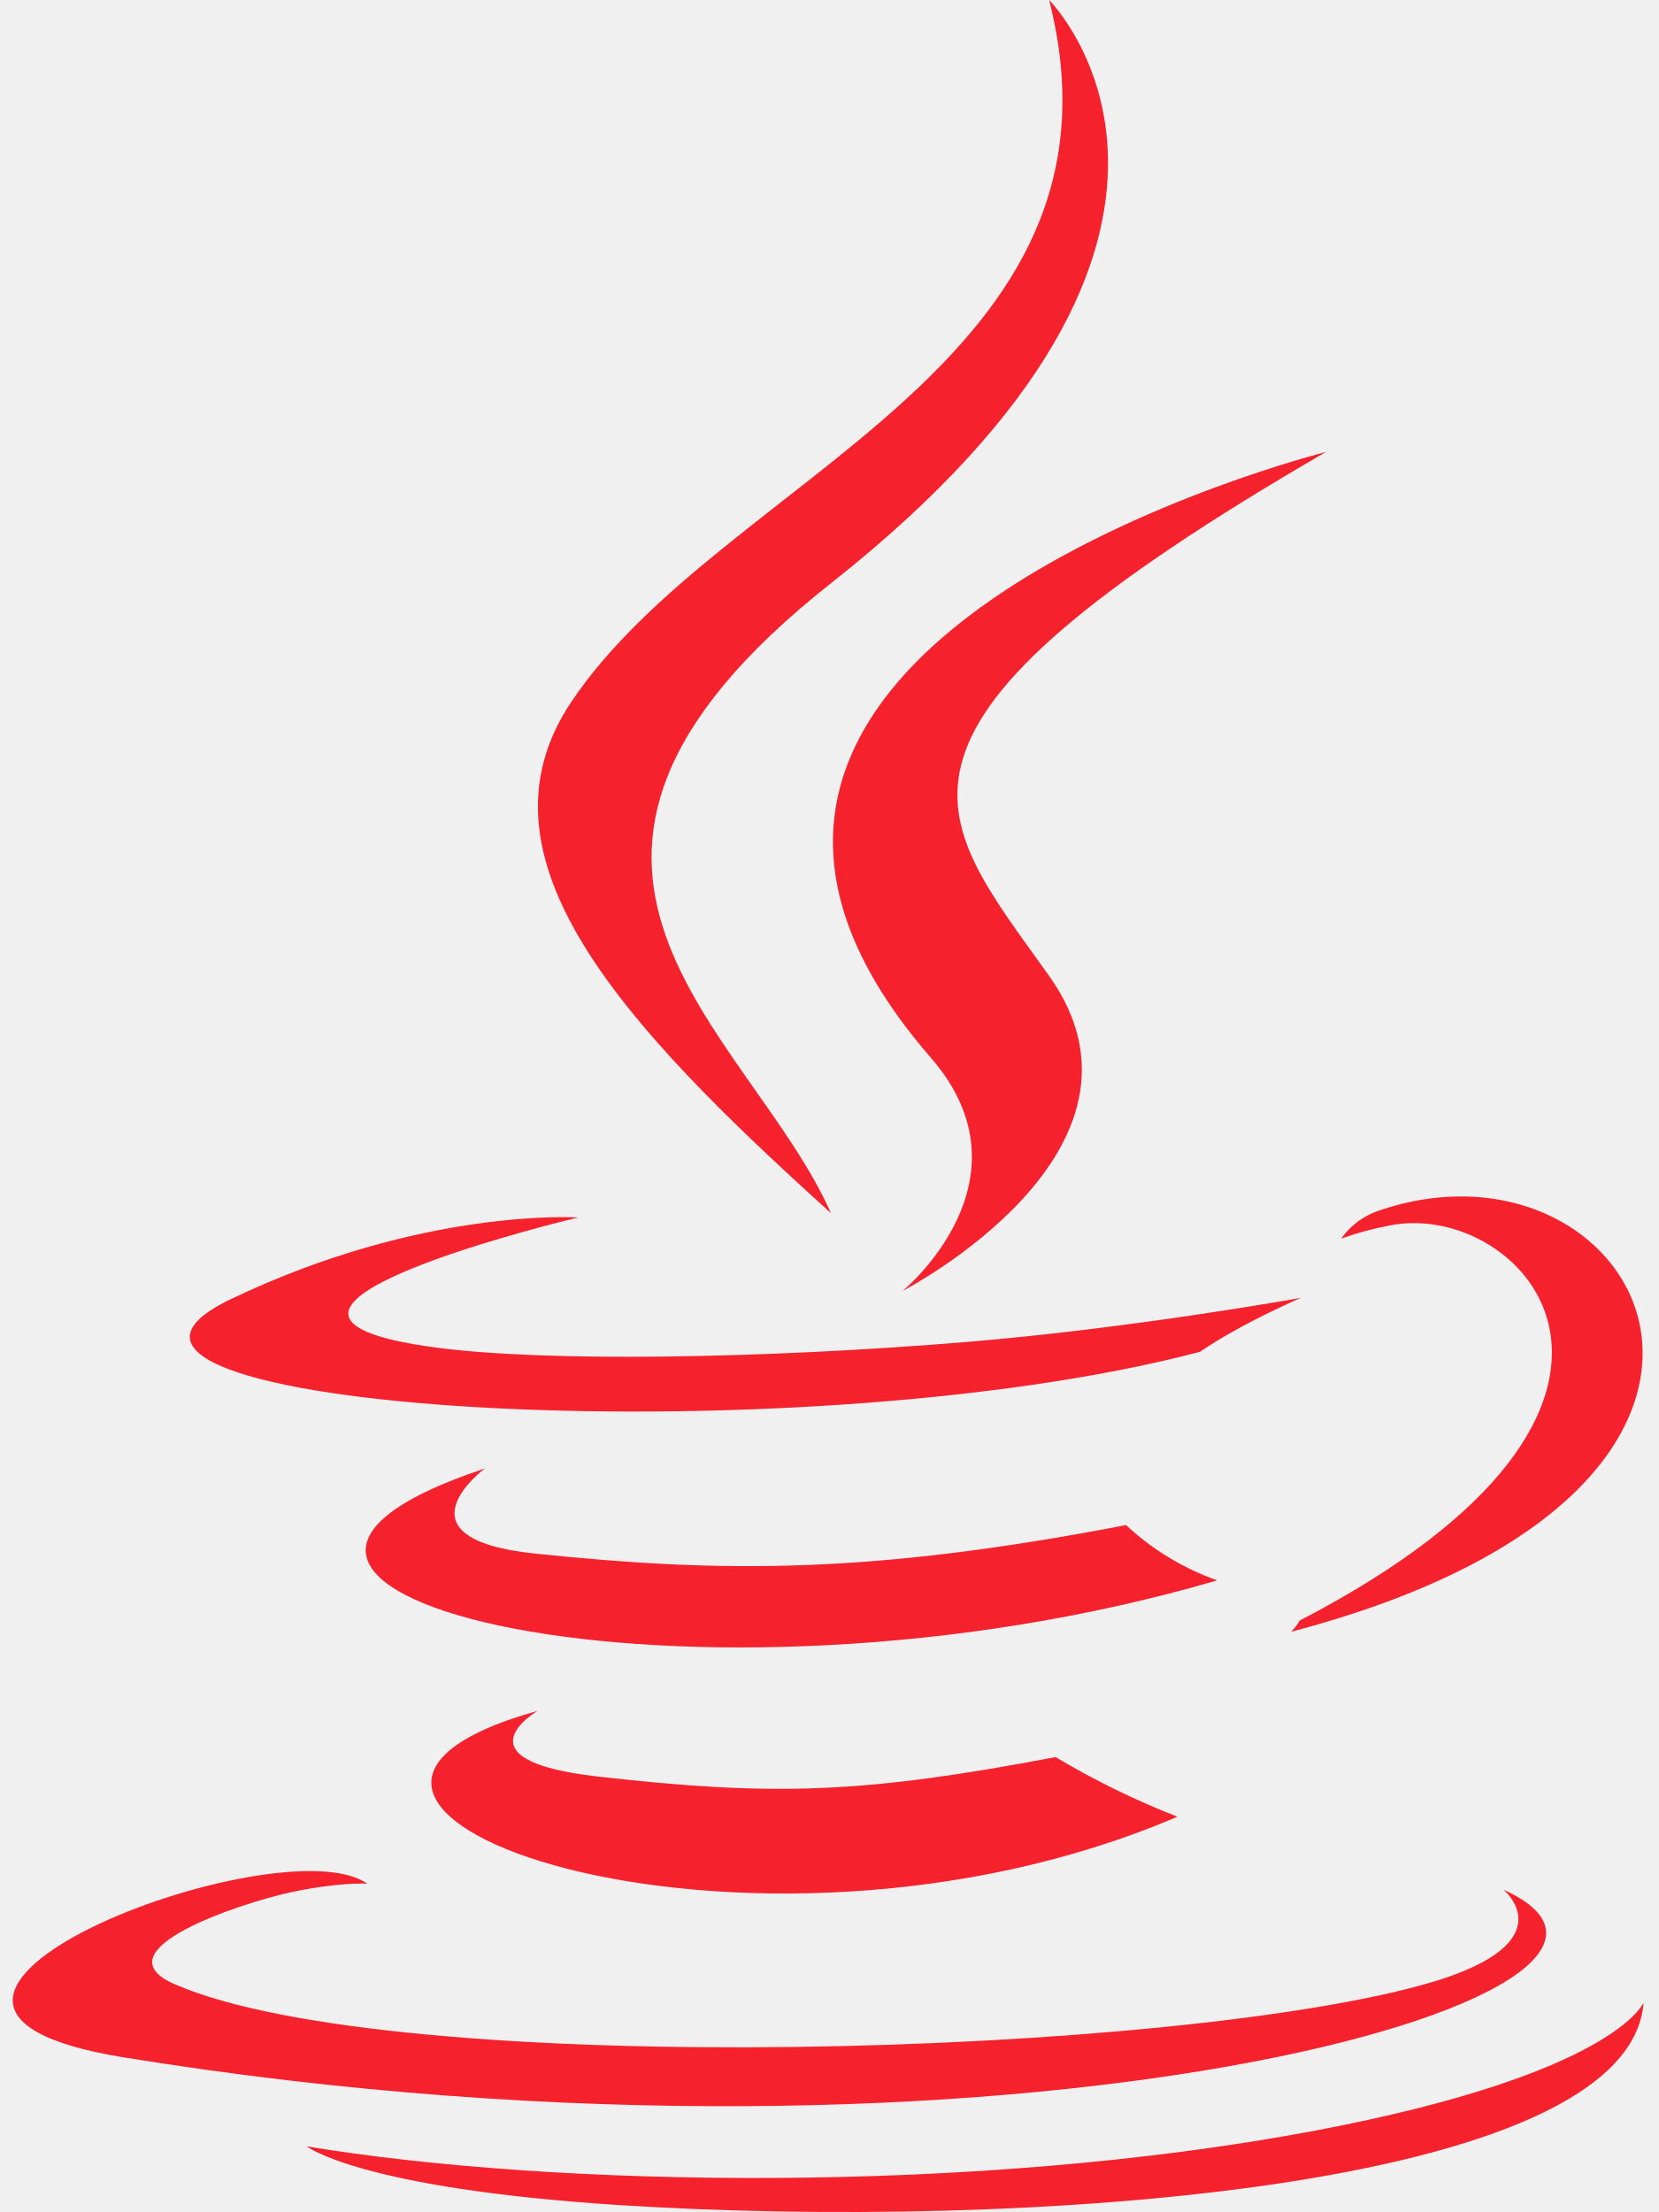
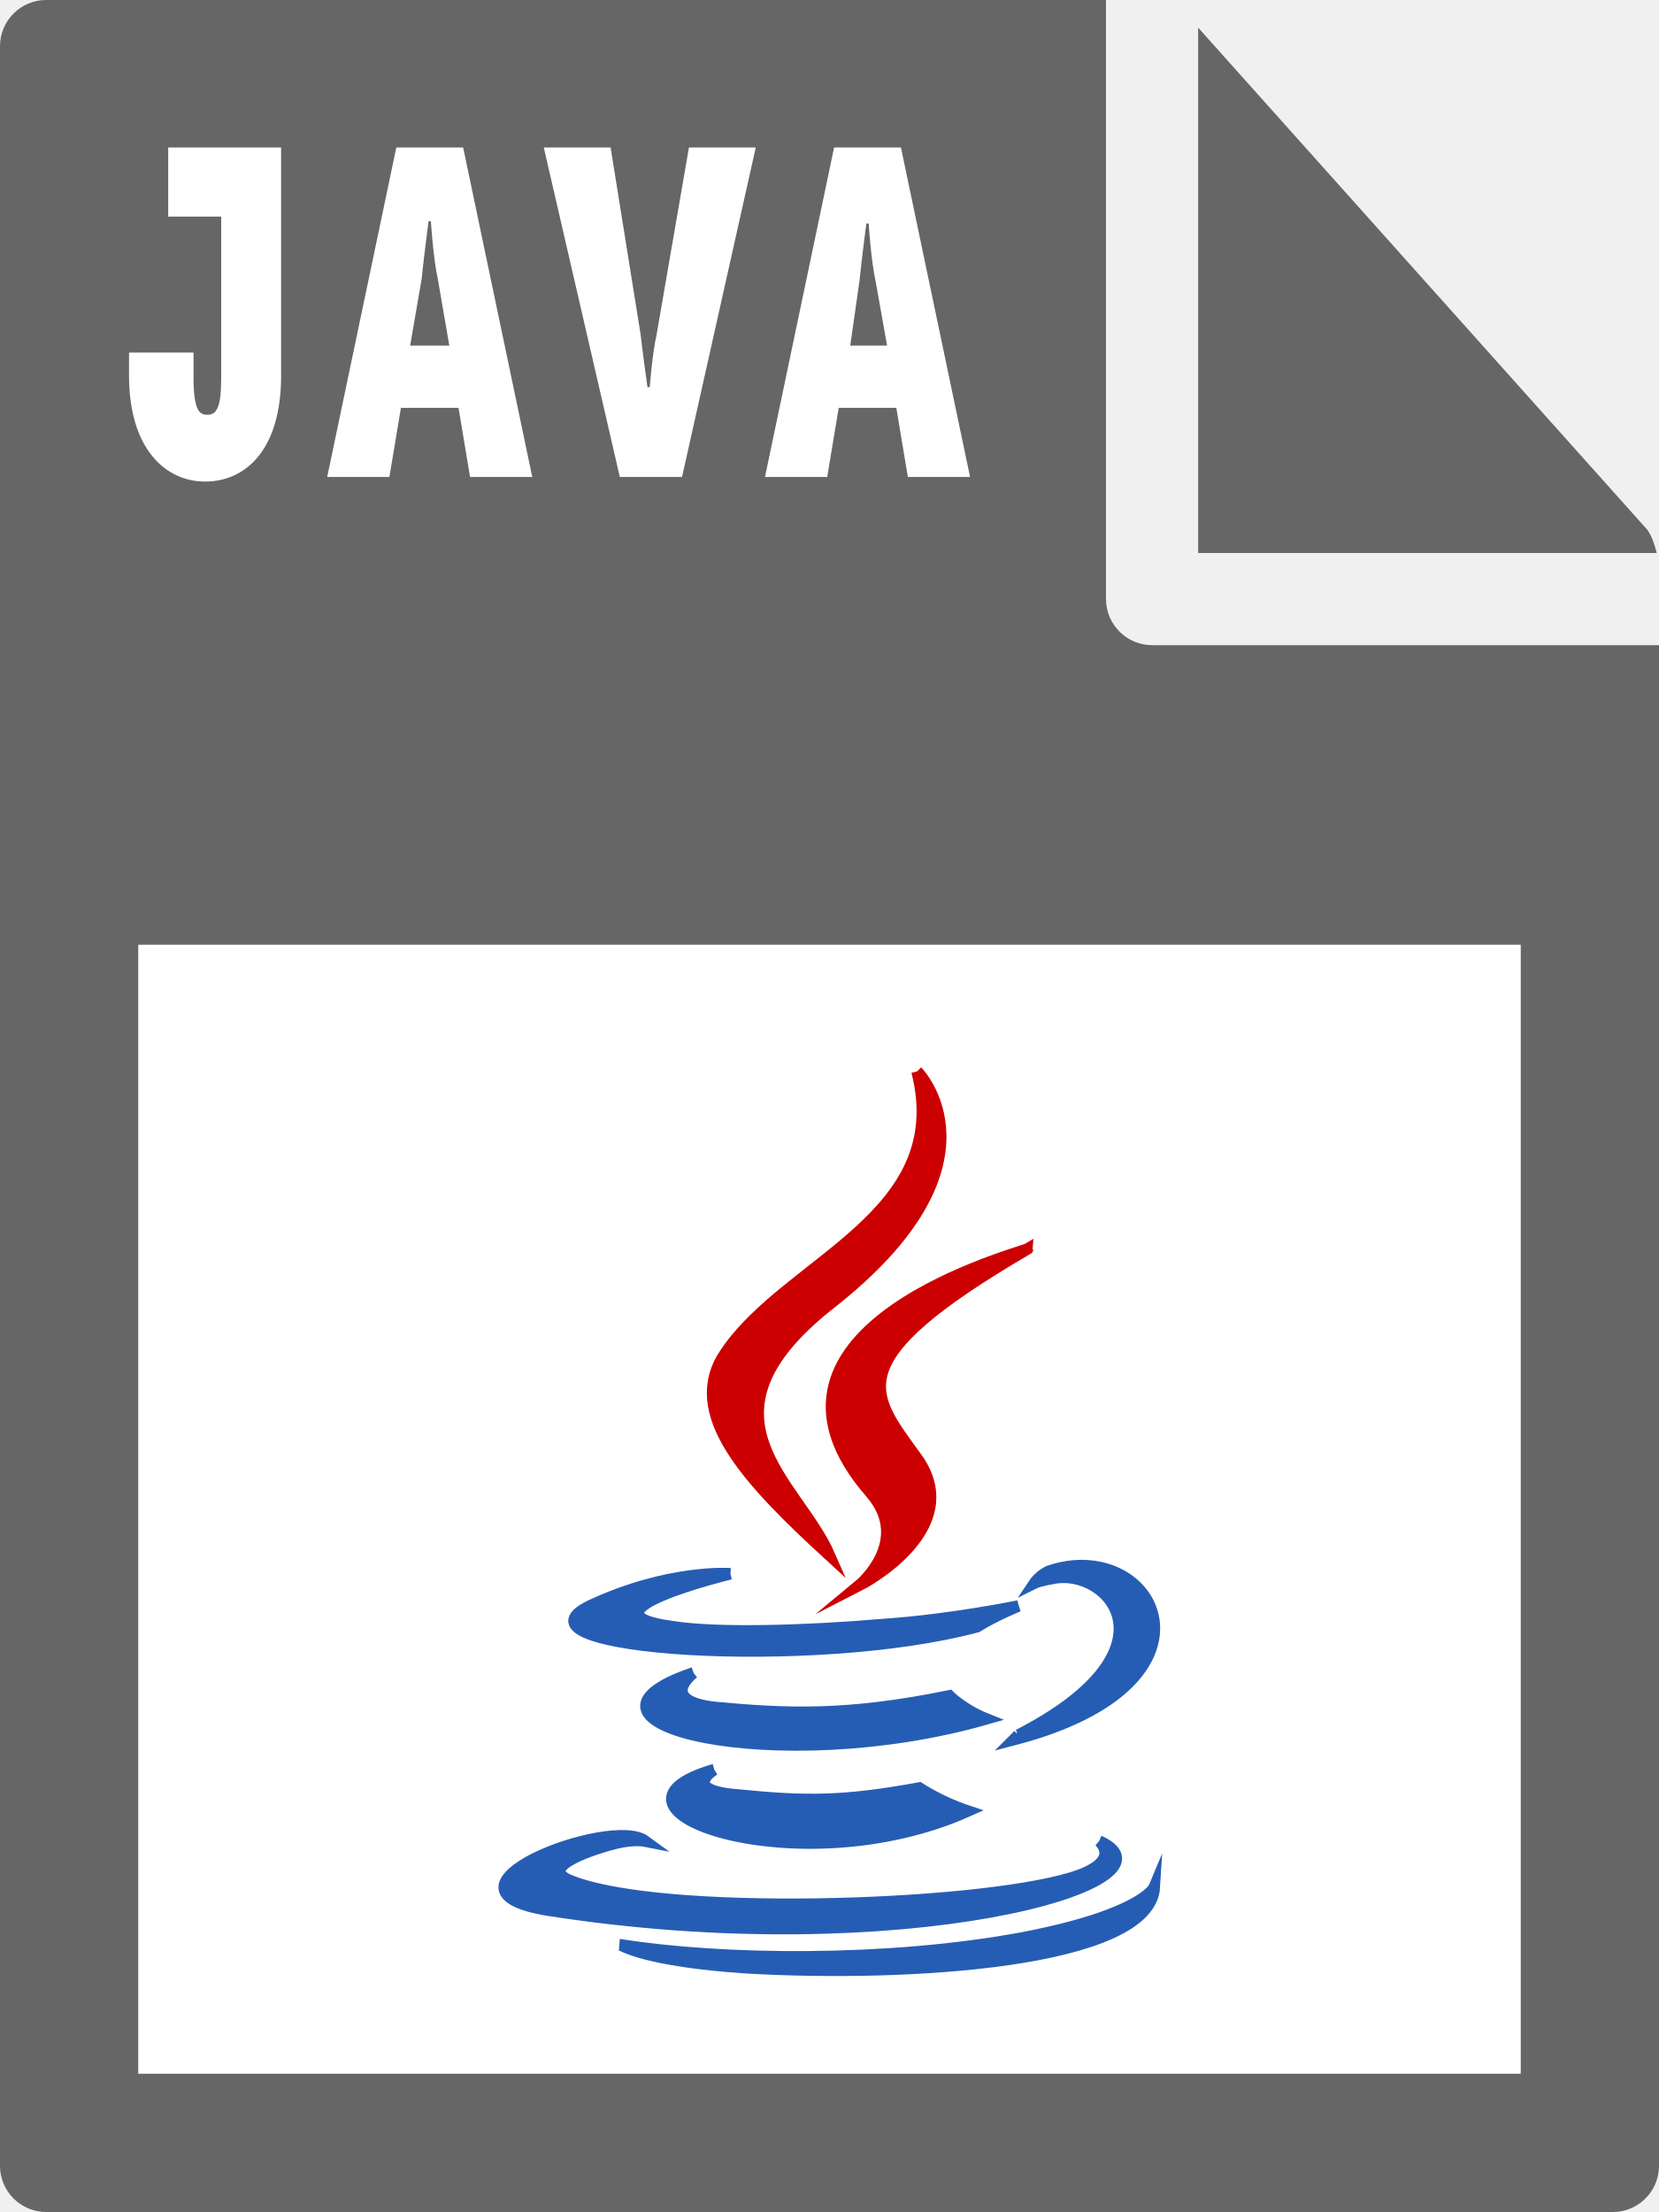
- <svg xmlns="http://www.w3.org/2000/svg" aria-hidden="true" focusable="false" data-prefix="fab" data-icon="java" class="svg-inline--fa fa-java fa-w-12" role="img" viewBox="0 0 384 512">
-   <path fill="#f5222d" d="M277.74 312.9c9.8-6.7 23.4-12.5 23.4-12.5s-38.7 7-77.2 10.2c-47.1 3.9-97.7 4.7-123.1 1.3-60.1-8 33-30.1 33-30.1s-36.1-2.4-80.6 19c-52.5 25.4 130 37 224.5 12.1zm-85.4-32.1c-19-42.7-83.1-80.2 0-145.8C296 53.2 242.84 0 242.84 0c21.5 84.5-75.6 110.1-110.7 162.6-23.9 35.9 11.7 74.4 60.2 118.2zm114.6-176.2c.1 0-175.2 43.8-91.5 140.2 24.7 28.4-6.5 54-6.5 54s62.7-32.4 33.9-72.9c-26.9-37.8-47.5-56.6 64.1-121.3zm-6.1 270.5a12.19 12.19 0 0 1-2 2.6c128.3-33.7 81.1-118.9 19.8-97.3a17.33 17.33 0 0 0-8.2 6.3 70.45 70.45 0 0 1 11-3c31-6.5 75.5 41.5-20.6 91.4zM348 437.4s14.5 11.9-15.9 21.2c-57.9 17.5-240.8 22.8-291.6.7-18.3-7.9 16-19 26.8-21.3 11.2-2.4 17.7-2 17.7-2-20.3-14.3-131.3 28.1-56.4 40.2C232.84 509.4 401 461.3 348 437.4zM124.44 396c-78.7 22 47.9 67.4 148.1 24.5a185.89 185.89 0 0 1-28.2-13.8c-44.7 8.5-65.4 9.1-106 4.5-33.5-3.8-13.9-15.2-13.9-15.2zm179.8 97.2c-78.7 14.8-175.8 13.1-233.3 3.6 0-.1 11.8 9.7 72.4 13.6 92.2 5.9 233.8-3.3 237.1-46.9 0 0-6.4 16.5-76.2 29.7zM260.64 353c-59.2 11.4-93.5 11.1-136.8 6.6-33.5-3.5-11.6-19.7-11.6-19.7-86.8 28.8 48.2 61.4 169.5 25.9a60.37 60.37 0 0 1-21.1-12.8z" />
+ <svg xmlns="http://www.w3.org/2000/svg" viewBox="0 0 72 96">
+   <style>.st0{fill:#666}.st2,.st3{fill:#265db4;stroke:#265db4;stroke-width:.5;stroke-miterlimit:10}.st3{fill:#c00;stroke:#c00}</style>
+   <path class="st0" d="M0 2v92c0 1.1.9 2 2 2h68c1.1 0 2-.9 2-2V28H50c-1.1 0-2-.9-2-2V0H2C.9 0 0 .9 0 2z" />
+   <path class="st0" d="M71.9 24c-.1-.4-.2-.7-.4-1L52 1.2V24h19.9z" />
+   <path d="M6 41h60v49H6zm-.3-25.7h2.7v1.1c0 1.5.3 1.6.6 1.6.4 0 .6-.3.6-1.6v-7H7.3v-3h4.9v9.9c0 3.3-1.6 4.6-3.3 4.6-1.7 0-3.3-1.4-3.3-4.6v-1zm11.5-8.9h2.9l3 14.3h-2.7l-.5-3h-2.5l-.5 3h-2.7l3-14.3zm2.3 8.6l-.5-2.9c-.2-.9-.3-2.5-.3-2.5h-.1s-.2 1.5-.3 2.5l-.5 2.9h1.7zm4.1-8.6h2.9l1.3 8.1c.1.9.3 2.3.3 2.3h.1s.1-1.4.3-2.3l1.4-8.1h2.9l-3.2 14.3h-2.7L23.6 6.4zm12.6 0h2.9l3 14.3h-2.7l-.5-3h-2.5l-.5 3h-2.7l3-14.3zm2.3 8.6l-.5-2.8c-.2-.9-.3-2.5-.3-2.5h-.1s-.2 1.5-.3 2.5l-.4 2.8h1.6z" fill="#fff" />
+   <path class="st2" d="M44.2 75.3c7.2-3.7 3.9-7.3 1.5-6.8-.6.1-.8.2-.8.2s.2-.3.6-.5c4.6-1.6 8.1 4.8-1.5 7.3l.2-.2" />
+   <path class="st3" d="M37.8 64.8c1.8 2.1-.5 4-.5 4s4.7-2.4 2.5-5.5c-2-2.8-3.6-4.2 4.8-9.1 0 .1-13.1 3.4-6.8 10.6" />
+   <path class="st3" d="M39.8 46.5s4 4-3.8 10.1c-6.2 4.9-1.4 7.7 0 10.9-3.6-3.3-6.3-6.2-4.5-8.8 2.7-4 9.9-5.9 8.3-12.2" />
+   <path class="st2" d="M31 76.8s-1.5.9 1 1.1c3 .3 4.6.3 7.9-.3 0 0 .9.6 2.1 1-7.4 3.3-16.9-.1-11-1.8m-.9-4.2s-1.6 1.2.9 1.5c3.2.3 5.8.4 10.2-.5 0 0 .6.6 1.6 1-9.1 2.6-19.2.2-12.7-2" />
+   <path class="st2" d="M47.7 79.9s1.1.9-1.2 1.6c-4.3 1.3-18 1.7-21.8.1-1.4-.6 1.2-1.4 2-1.6.8-.2 1.3-.1 1.3-.1-1.5-1.1-9.8 2.1-4.2 3 15.3 2.4 27.9-1.2 23.9-3m-16-11.6s-7 1.7-2.5 2.3c1.9.3 5.7.2 9.2-.1 2.9-.2 5.8-.8 5.8-.8s-1 .4-1.8.9c-7.1 1.9-20.7 1-16.8-.9 3.4-1.6 6.1-1.4 6.1-1.4" />
+   <path class="st2" d="M32.4 85.4c6.9.4 17.5-.2 17.7-3.5 0 0-.5 1.2-5.7 2.2-5.9 1.1-13.1 1-17.5.3.1 0 1 .7 5.5 1" />
</svg>
